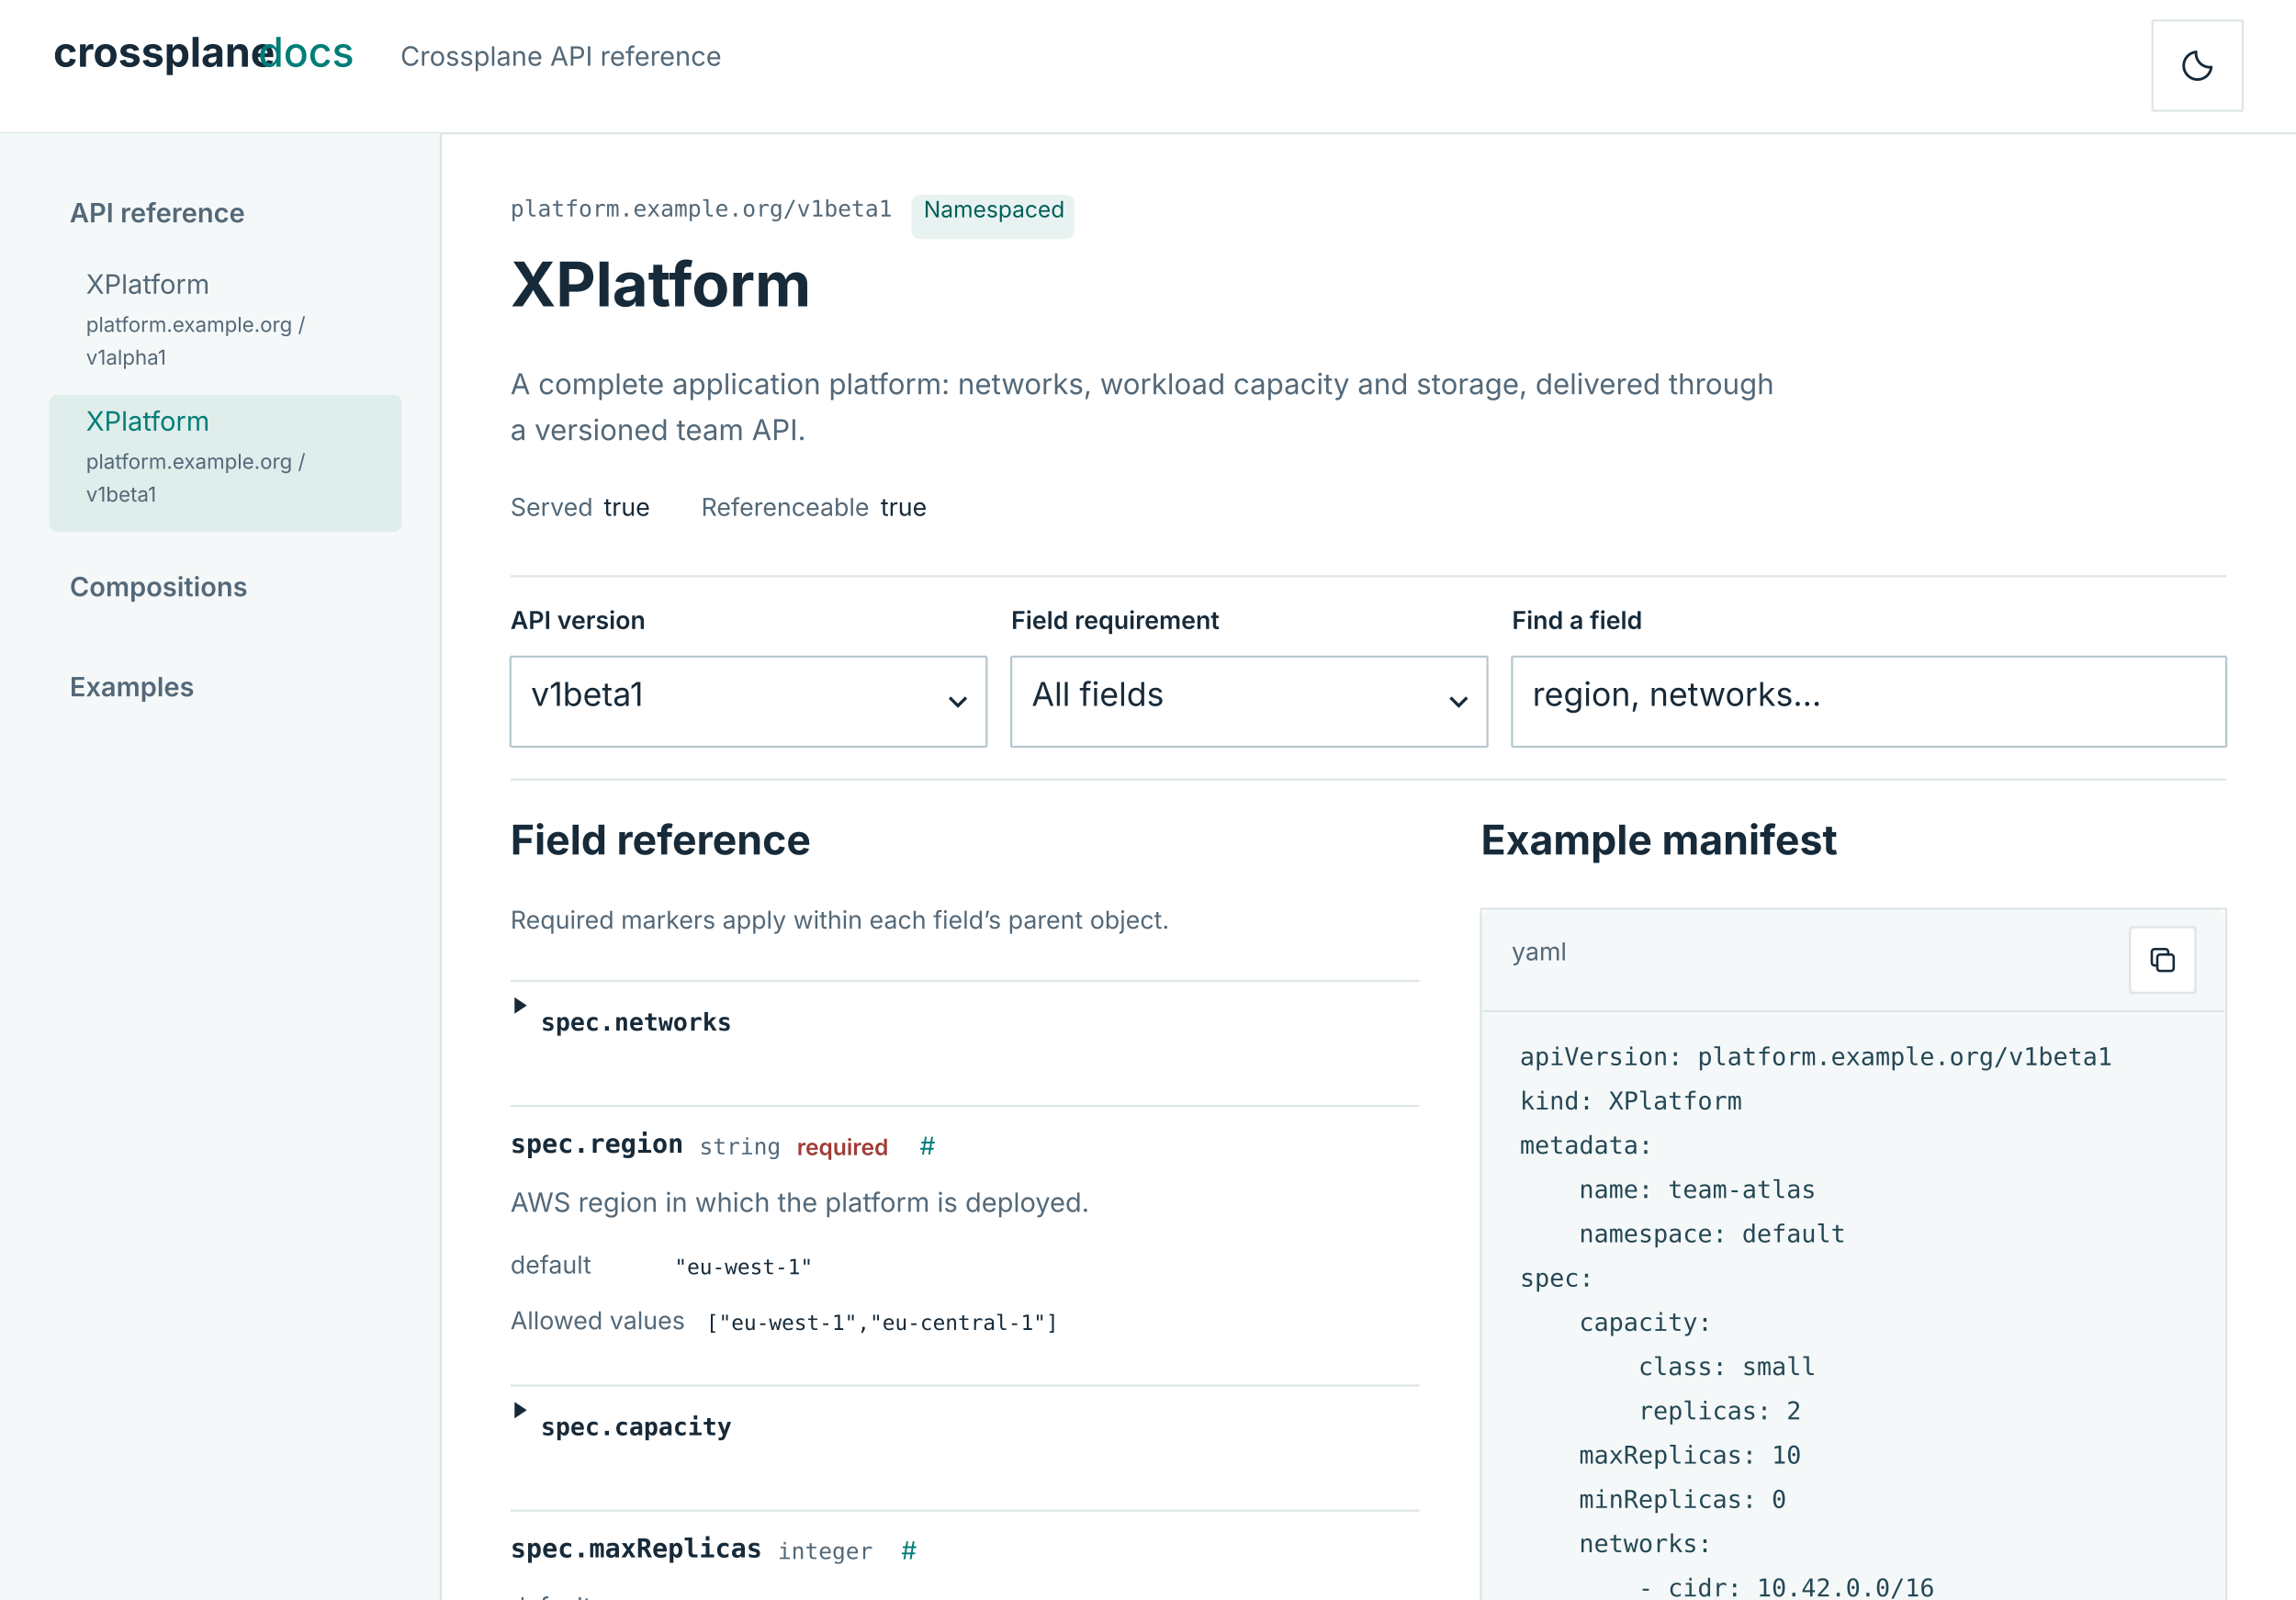
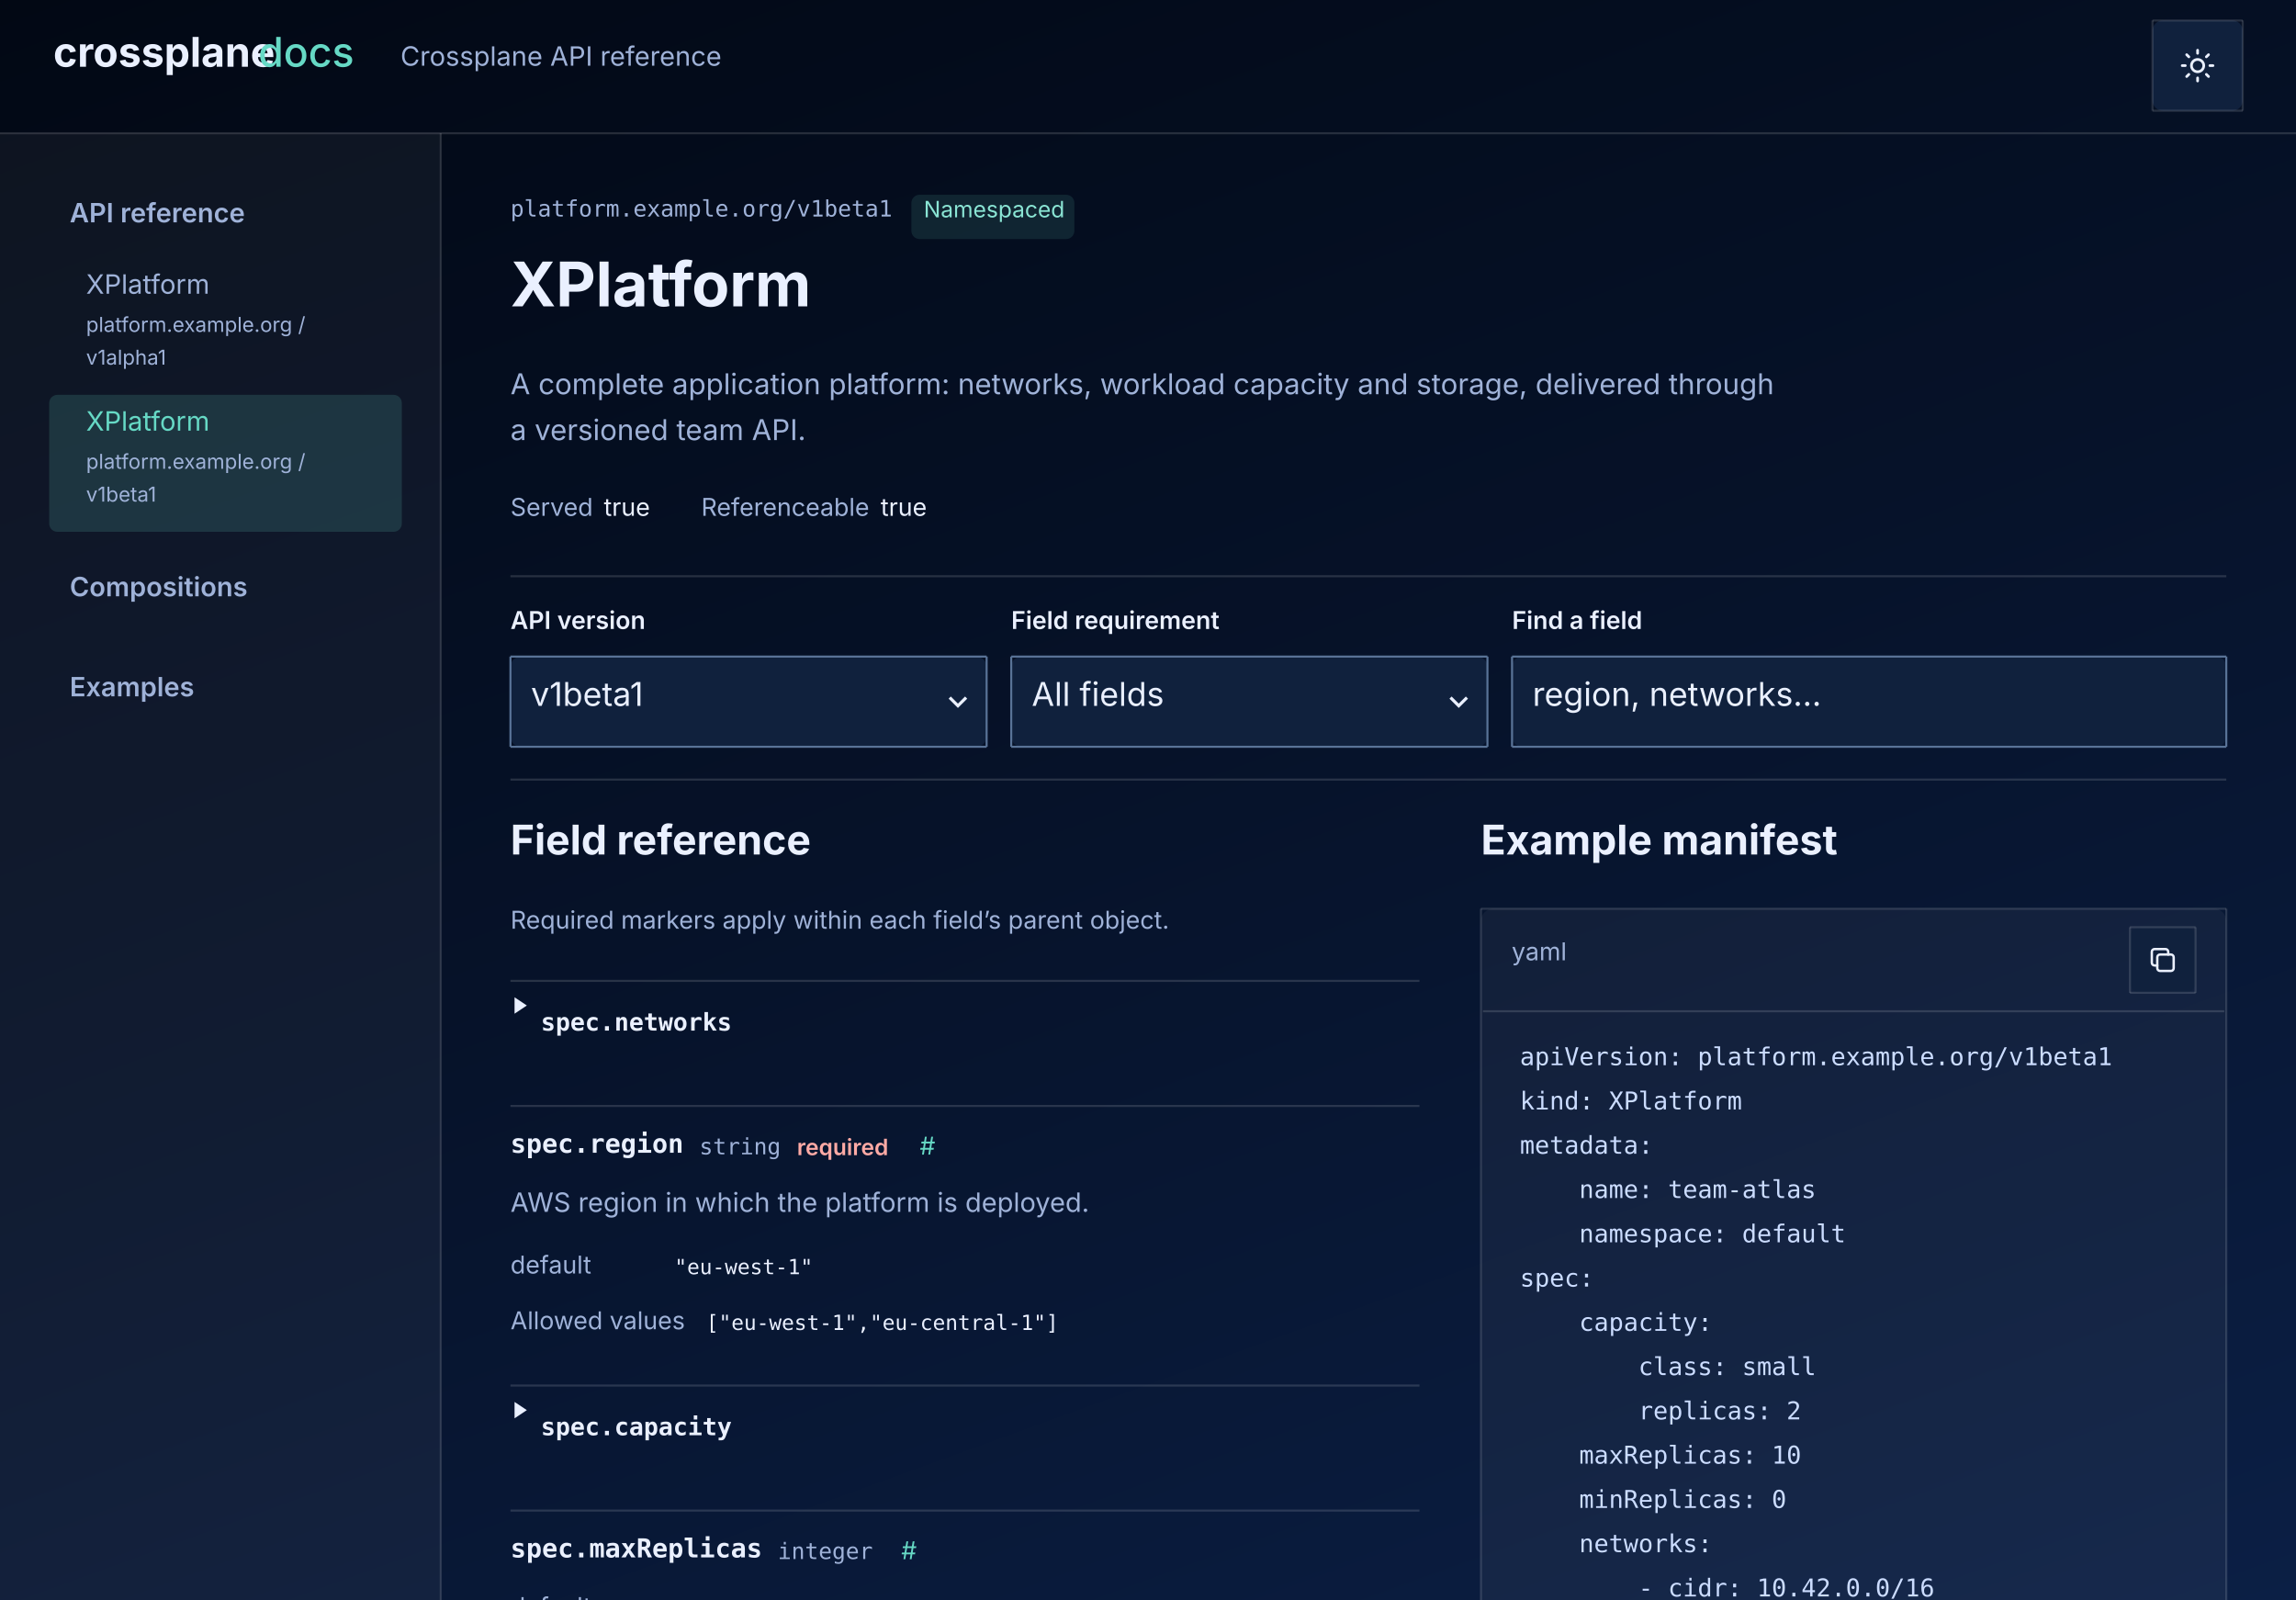
<svg xmlns="http://www.w3.org/2000/svg" xml:space="preserve" width="1120" height="780" viewBox="0 0 1120 780" role="img" aria-labelledby="title description">
  <defs>
    <linearGradient id="midnight" gradientUnits="userSpaceOnUse" x1="369" y1="-135" x2="751" y2="915">
      <stop stop-color="#020814" />
      <stop offset=".48" stop-color="#061229" />
      <stop offset="1" stop-color="#0b1f45" />
    </linearGradient>
  </defs>
-   <style>text{white-space:pre}.dark-preview{display:none}@media(prefers-color-scheme:dark){.light-preview{display:none}.dark-preview{display:inline}}</style>
-   <g class="light-preview">
-     <rect x="0" y="0" width="1120" height="15374.95" rx="0" fill="rgb(255, 255, 255)" />
-     <path d="M0 65L1120 65" stroke="rgb(221, 229, 232)" stroke-width="1" />
-     <text x="26" y="18" fill="rgb(23, 42, 57)" font-family="system-ui, -apple-system, BlinkMacSystemFont, &quot;Segoe UI&quot;, sans-serif" font-size="20px" font-weight="750" dominant-baseline="text-before-edge" textLength="99.97" lengthAdjust="spacingAndGlyphs">crossplane</text>
-     <text x="125.97" y="18" fill="rgb(0, 125, 119)" font-family="system-ui, -apple-system, BlinkMacSystemFont, &quot;Segoe UI&quot;, sans-serif" font-size="20px" font-weight="450" dominant-baseline="text-before-edge" textLength="41.38" lengthAdjust="spacingAndGlyphs">docs</text>
-     <text x="195.34" y="22.59" fill="rgb(83, 104, 120)" font-family="system-ui, -apple-system, BlinkMacSystemFont, &quot;Segoe UI&quot;, sans-serif" font-size="13px" font-weight="400" dominant-baseline="text-before-edge" textLength="153.3" lengthAdjust="spacingAndGlyphs">Crossplane API reference</text>
-     <rect x="1050" y="10" width="44" height="44" rx="5" fill="rgb(255, 255, 255)" />
-     <path d="M1050 10L1094 10" stroke="rgb(221, 229, 232)" stroke-width="1" />
-     <path d="M1094 10L1094 54" stroke="rgb(221, 229, 232)" stroke-width="1" />
-     <path d="M1050 54L1094 54" stroke="rgb(221, 229, 232)" stroke-width="1" />
-     <path d="M1050 10L1050 54" stroke="rgb(221, 229, 232)" stroke-width="1" />
-     <svg x="1063" y="23" width="18" height="18" viewBox="0 0 24 24" fill="none" stroke="rgb(23, 42, 57)" stroke-width="1.75" stroke-linecap="round" stroke-linejoin="round">
-       <path d="M20.9 13a9 9 0 0 1-9.9-9.9A9 9 0 1 0 20.9 13Z" />
-     </svg>
-     <rect x="0" y="65" width="215" height="780" rx="0" fill="rgb(245, 248, 248)" />
-     <path d="M215 65L215 845" stroke="rgb(221, 229, 232)" stroke-width="1" />
-     <text x="34" y="99" fill="rgb(83, 104, 120)" font-family="system-ui, -apple-system, BlinkMacSystemFont, &quot;Segoe UI&quot;, sans-serif" font-size="13px" font-weight="600" dominant-baseline="text-before-edge" textLength="85.75" lengthAdjust="spacingAndGlyphs">API reference</text>
-     <text x="42" y="133.8" fill="rgb(83, 104, 120)" font-family="system-ui, -apple-system, BlinkMacSystemFont, &quot;Segoe UI&quot;, sans-serif" font-size="13px" font-weight="400" dominant-baseline="text-before-edge" textLength="60.69" lengthAdjust="spacingAndGlyphs">XPlatform</text>
-     <text x="42" y="154.59" fill="rgb(83, 104, 120)" font-family="system-ui, -apple-system, BlinkMacSystemFont, &quot;Segoe UI&quot;, sans-serif" font-size="10px" font-weight="400" dominant-baseline="text-before-edge" textLength="108.89" lengthAdjust="spacingAndGlyphs">platform.example.org /</text>
-     <text x="42" y="170.59" fill="rgb(83, 104, 120)" font-family="system-ui, -apple-system, BlinkMacSystemFont, &quot;Segoe UI&quot;, sans-serif" font-size="10px" font-weight="400" dominant-baseline="text-before-edge" textLength="42.66" lengthAdjust="spacingAndGlyphs">v1alpha1</text>
-     <rect x="24" y="192.59" width="172" height="66.8" rx="4" fill="rgb(223, 237, 235)" />
-     <text x="42" y="200.59" fill="rgb(0, 125, 119)" font-family="system-ui, -apple-system, BlinkMacSystemFont, &quot;Segoe UI&quot;, sans-serif" font-size="13px" font-weight="400" dominant-baseline="text-before-edge" textLength="60.69" lengthAdjust="spacingAndGlyphs">XPlatform</text>
-     <text x="42" y="221.39" fill="rgb(83, 104, 120)" font-family="system-ui, -apple-system, BlinkMacSystemFont, &quot;Segoe UI&quot;, sans-serif" font-size="10px" font-weight="400" dominant-baseline="text-before-edge" textLength="108.89" lengthAdjust="spacingAndGlyphs">platform.example.org /</text>
-     <text x="42" y="237.39" fill="rgb(83, 104, 120)" font-family="system-ui, -apple-system, BlinkMacSystemFont, &quot;Segoe UI&quot;, sans-serif" font-size="10px" font-weight="400" dominant-baseline="text-before-edge" textLength="37.53" lengthAdjust="spacingAndGlyphs">v1beta1</text>
-     <text x="34" y="281.39" fill="rgb(83, 104, 120)" font-family="system-ui, -apple-system, BlinkMacSystemFont, &quot;Segoe UI&quot;, sans-serif" font-size="13px" font-weight="600" dominant-baseline="text-before-edge" textLength="86.73" lengthAdjust="spacingAndGlyphs">Compositions</text>
-     <text x="34" y="330.19" fill="rgb(83, 104, 120)" font-family="system-ui, -apple-system, BlinkMacSystemFont, &quot;Segoe UI&quot;, sans-serif" font-size="13px" font-weight="600" dominant-baseline="text-before-edge" textLength="60.45" lengthAdjust="spacingAndGlyphs">Examples</text>
-     <text x="249" y="97.95" fill="rgb(83, 104, 120)" font-family="ui-monospace, SFMono-Regular, Consolas, monospace" font-size="11.05px" font-weight="400" dominant-baseline="text-before-edge" textLength="185.59" lengthAdjust="spacingAndGlyphs">platform.example.org/v1beta1</text>
-     <rect x="444.59" y="95" width="79.48" height="21.59" rx="4" fill="rgb(232, 243, 241)" />
-     <text x="450.59" y="98" fill="rgb(0, 94, 88)" font-family="system-ui, -apple-system, BlinkMacSystemFont, &quot;Segoe UI&quot;, sans-serif" font-size="11px" font-weight="400" dominant-baseline="text-before-edge" textLength="67.48" lengthAdjust="spacingAndGlyphs">Namespaced</text>
-     <text x="249" y="127.59" fill="rgb(23, 42, 57)" font-family="system-ui, -apple-system, BlinkMacSystemFont, &quot;Segoe UI&quot;, sans-serif" font-size="30px" font-weight="650" dominant-baseline="text-before-edge" textLength="145.39" lengthAdjust="spacingAndGlyphs">XPlatform</text>
-     <text x="249" y="182.09" fill="rgb(83, 104, 120)" font-family="system-ui, -apple-system, BlinkMacSystemFont, &quot;Segoe UI&quot;, sans-serif" font-size="14px" font-weight="400" dominant-baseline="text-before-edge" textLength="613.33" lengthAdjust="spacingAndGlyphs">A complete application platform: networks, workload capacity and storage, delivered through</text>
-     <text x="249" y="204.48" fill="rgb(83, 104, 120)" font-family="system-ui, -apple-system, BlinkMacSystemFont, &quot;Segoe UI&quot;, sans-serif" font-size="14px" font-weight="400" dominant-baseline="text-before-edge" textLength="143.33" lengthAdjust="spacingAndGlyphs">a versioned team API.</text>
-     <text x="249" y="242.88" fill="rgb(83, 104, 120)" font-family="system-ui, -apple-system, BlinkMacSystemFont, &quot;Segoe UI&quot;, sans-serif" font-size="12px" font-weight="400" dominant-baseline="text-before-edge" textLength="38.56" lengthAdjust="spacingAndGlyphs">Served</text>
-     <text x="294.56" y="242.88" fill="rgb(23, 42, 57)" font-family="system-ui, -apple-system, BlinkMacSystemFont, &quot;Segoe UI&quot;, sans-serif" font-size="12px" font-weight="400" dominant-baseline="text-before-edge" textLength="23.48" lengthAdjust="spacingAndGlyphs">true</text>
-     <text x="342.05" y="242.88" fill="rgb(83, 104, 120)" font-family="system-ui, -apple-system, BlinkMacSystemFont, &quot;Segoe UI&quot;, sans-serif" font-size="12px" font-weight="400" dominant-baseline="text-before-edge" textLength="80.55" lengthAdjust="spacingAndGlyphs">Referenceable</text>
-     <text x="429.59" y="242.88" fill="rgb(23, 42, 57)" font-family="system-ui, -apple-system, BlinkMacSystemFont, &quot;Segoe UI&quot;, sans-serif" font-size="12px" font-weight="400" dominant-baseline="text-before-edge" textLength="23.48" lengthAdjust="spacingAndGlyphs">true</text>
-     <path d="M249 281.06L1086 281.06" stroke="rgb(221, 229, 232)" stroke-width="1" />
-     <path d="M249 380.25L1086 380.25" stroke="rgb(221, 229, 232)" stroke-width="1" />
-     <text x="249" y="298.06" fill="rgb(23, 42, 57)" font-family="system-ui, -apple-system, BlinkMacSystemFont, &quot;Segoe UI&quot;, sans-serif" font-size="12px" font-weight="600" dominant-baseline="text-before-edge" textLength="66.17" lengthAdjust="spacingAndGlyphs">API version</text>
-     <rect x="249" y="320.25" width="232.28" height="44" rx="5" fill="rgb(255, 255, 255)" />
-     <path d="M249 320.25L481.28 320.25" stroke="rgb(182, 199, 206)" stroke-width="1" />
-     <path d="M481.28 320.25L481.28 364.25" stroke="rgb(182, 199, 206)" stroke-width="1" />
-     <path d="M249 364.25L481.28 364.25" stroke="rgb(182, 199, 206)" stroke-width="1" />
-     <path d="M249 320.25L249 364.25" stroke="rgb(182, 199, 206)" stroke-width="1" />
-     <text x="259" y="332.65" fill="rgb(23, 42, 57)" font-family="system-ui, -apple-system, BlinkMacSystemFont, &quot;Segoe UI&quot;, sans-serif" font-size="16px" font-weight="400" dominant-baseline="text-before-edge">v1beta1</text>
-     <path d="m463.28 340.25 4 4 4-4" fill="none" stroke="rgb(23, 42, 57)" stroke-width="1.5" />
-     <text x="493.28" y="298.06" fill="rgb(23, 42, 57)" font-family="system-ui, -apple-system, BlinkMacSystemFont, &quot;Segoe UI&quot;, sans-serif" font-size="12px" font-weight="600" dominant-baseline="text-before-edge" textLength="104.52" lengthAdjust="spacingAndGlyphs">Field requirement</text>
-     <rect x="493.28" y="320.25" width="232.3" height="44" rx="5" fill="rgb(255, 255, 255)" />
-     <path d="M493.28 320.25L725.58 320.25" stroke="rgb(182, 199, 206)" stroke-width="1" />
-     <path d="M725.58 320.25L725.58 364.25" stroke="rgb(182, 199, 206)" stroke-width="1" />
-     <path d="M493.28 364.25L725.58 364.25" stroke="rgb(182, 199, 206)" stroke-width="1" />
-     <path d="M493.28 320.25L493.28 364.25" stroke="rgb(182, 199, 206)" stroke-width="1" />
-     <text x="503.28" y="332.65" fill="rgb(23, 42, 57)" font-family="system-ui, -apple-system, BlinkMacSystemFont, &quot;Segoe UI&quot;, sans-serif" font-size="16px" font-weight="400" dominant-baseline="text-before-edge">All fields</text>
-     <path d="m707.58 340.25 4 4 4-4" fill="none" stroke="rgb(23, 42, 57)" stroke-width="1.5" />
-     <text x="737.58" y="298.06" fill="rgb(23, 42, 57)" font-family="system-ui, -apple-system, BlinkMacSystemFont, &quot;Segoe UI&quot;, sans-serif" font-size="12px" font-weight="600" dominant-baseline="text-before-edge" textLength="64.06" lengthAdjust="spacingAndGlyphs">Find a field</text>
-     <rect x="737.58" y="320.25" width="348.42" height="44" rx="5" fill="rgb(255, 255, 255)" />
-     <path d="M737.58 320.25L1086 320.25" stroke="rgb(182, 199, 206)" stroke-width="1" />
-     <path d="M1086 320.25L1086 364.25" stroke="rgb(182, 199, 206)" stroke-width="1" />
-     <path d="M737.58 364.25L1086 364.25" stroke="rgb(182, 199, 206)" stroke-width="1" />
-     <path d="M737.58 320.25L737.58 364.25" stroke="rgb(182, 199, 206)" stroke-width="1" />
-     <text x="747.58" y="332.65" fill="rgb(23, 42, 57)" font-family="system-ui, -apple-system, BlinkMacSystemFont, &quot;Segoe UI&quot;, sans-serif" font-size="16px" font-weight="400" dominant-baseline="text-before-edge">region, networks…</text>
-     <text x="249" y="402.25" fill="rgb(23, 42, 57)" font-family="system-ui, -apple-system, BlinkMacSystemFont, &quot;Segoe UI&quot;, sans-serif" font-size="20px" font-weight="700" dominant-baseline="text-before-edge" textLength="144.11" lengthAdjust="spacingAndGlyphs">Field reference</text>
-     <text x="249" y="444.25" fill="rgb(83, 104, 120)" font-family="system-ui, -apple-system, BlinkMacSystemFont, &quot;Segoe UI&quot;, sans-serif" font-size="12px" font-weight="400" dominant-baseline="text-before-edge" textLength="318.91" lengthAdjust="spacingAndGlyphs">Required markers apply within each field’s parent object.</text>
-     <path d="M249 478.44L692.41 478.44" stroke="rgb(221, 229, 232)" stroke-width="1" />
-     <path d="m251 486.44 6 4-6 4z" fill="rgb(23, 42, 57)" />
-     <text x="263.83" y="494.44" fill="rgb(23, 42, 57)" font-family="ui-monospace, SFMono-Regular, Consolas, monospace" font-size="11.9px" font-weight="600" dominant-baseline="text-before-edge" textLength="92.75" lengthAdjust="spacingAndGlyphs">spec.networks</text>
-     <path d="M249 539.44L692.41 539.44" stroke="rgb(221, 229, 232)" stroke-width="1" />
-     <text x="249" y="553.44" fill="rgb(23, 42, 57)" font-family="ui-monospace, SFMono-Regular, Consolas, monospace" font-size="12.75px" font-weight="650" dominant-baseline="text-before-edge" textLength="84.16" lengthAdjust="spacingAndGlyphs">spec.region</text>
-     <text x="341.16" y="555.44" fill="rgb(83, 104, 120)" font-family="ui-monospace, SFMono-Regular, Consolas, monospace" font-size="11px" font-weight="400" dominant-baseline="text-before-edge" textLength="39.61" lengthAdjust="spacingAndGlyphs">string</text>
-     <text x="388.77" y="555.44" fill="rgb(160, 60, 55)" font-family="system-ui, -apple-system, BlinkMacSystemFont, &quot;Segoe UI&quot;, sans-serif" font-size="11px" font-weight="600" dominant-baseline="text-before-edge" textLength="45.89" lengthAdjust="spacingAndGlyphs">required</text>
-     <text x="448.66" y="554.44" fill="rgb(0, 125, 119)" font-family="system-ui, -apple-system, BlinkMacSystemFont, &quot;Segoe UI&quot;, sans-serif" font-size="12px" font-weight="400" dominant-baseline="text-before-edge" textLength="7.77" lengthAdjust="spacingAndGlyphs">#</text>
-     <text x="249" y="581.64" fill="rgb(83, 104, 120)" font-family="system-ui, -apple-system, BlinkMacSystemFont, &quot;Segoe UI&quot;, sans-serif" font-size="13px" font-weight="400" dominant-baseline="text-before-edge" textLength="280.2" lengthAdjust="spacingAndGlyphs">AWS region in which the platform is deployed.</text>
-     <text x="249" y="612.44" fill="rgb(83, 104, 120)" font-family="system-ui, -apple-system, BlinkMacSystemFont, &quot;Segoe UI&quot;, sans-serif" font-size="12px" font-weight="400" dominant-baseline="text-before-edge" textLength="39.86" lengthAdjust="spacingAndGlyphs">default</text>
-     <text x="329" y="614.44" fill="rgb(23, 42, 57)" font-family="ui-monospace, SFMono-Regular, Consolas, monospace" font-size="10.2px" font-weight="400" dominant-baseline="text-before-edge" textLength="67.25" lengthAdjust="spacingAndGlyphs">"eu-west-1"</text>
-     <text x="249" y="639.63" fill="rgb(83, 104, 120)" font-family="system-ui, -apple-system, BlinkMacSystemFont, &quot;Segoe UI&quot;, sans-serif" font-size="12px" font-weight="400" dominant-baseline="text-before-edge" textLength="83.44" lengthAdjust="spacingAndGlyphs">Allowed values</text>
-     <text x="344.44" y="641.63" fill="rgb(23, 42, 57)" font-family="ui-monospace, SFMono-Regular, Consolas, monospace" font-size="10.2px" font-weight="400" dominant-baseline="text-before-edge" textLength="171.16" lengthAdjust="spacingAndGlyphs">["eu-west-1","eu-central-1"]</text>
-     <path d="M249 675.81L692.41 675.81" stroke="rgb(221, 229, 232)" stroke-width="1" />
-     <path d="m251 683.81 6 4-6 4z" fill="rgb(23, 42, 57)" />
-     <text x="263.83" y="691.81" fill="rgb(23, 42, 57)" font-family="ui-monospace, SFMono-Regular, Consolas, monospace" font-size="11.9px" font-weight="600" dominant-baseline="text-before-edge" textLength="92.75" lengthAdjust="spacingAndGlyphs">spec.capacity</text>
-     <path d="M249 736.81L692.41 736.81" stroke="rgb(221, 229, 232)" stroke-width="1" />
-     <text x="249" y="750.81" fill="rgb(23, 42, 57)" font-family="ui-monospace, SFMono-Regular, Consolas, monospace" font-size="12.75px" font-weight="650" dominant-baseline="text-before-edge" textLength="122.41" lengthAdjust="spacingAndGlyphs">spec.maxReplicas</text>
-     <text x="379.41" y="752.81" fill="rgb(83, 104, 120)" font-family="ui-monospace, SFMono-Regular, Consolas, monospace" font-size="11px" font-weight="400" dominant-baseline="text-before-edge" textLength="46.2" lengthAdjust="spacingAndGlyphs">integer</text>
-     <text x="439.61" y="751.81" fill="rgb(0, 125, 119)" font-family="system-ui, -apple-system, BlinkMacSystemFont, &quot;Segoe UI&quot;, sans-serif" font-size="12px" font-weight="400" dominant-baseline="text-before-edge" textLength="7.77" lengthAdjust="spacingAndGlyphs">#</text>
-     <text x="249" y="779.02" fill="rgb(83, 104, 120)" font-family="system-ui, -apple-system, BlinkMacSystemFont, &quot;Segoe UI&quot;, sans-serif" font-size="12px" font-weight="400" dominant-baseline="text-before-edge" textLength="39.86" lengthAdjust="spacingAndGlyphs">default</text>
-     <text x="722.41" y="402.25" fill="rgb(23, 42, 57)" font-family="system-ui, -apple-system, BlinkMacSystemFont, &quot;Segoe UI&quot;, sans-serif" font-size="20px" font-weight="700" dominant-baseline="text-before-edge" textLength="174.05" lengthAdjust="spacingAndGlyphs">Example manifest</text>
-     <rect x="722.41" y="443.25" width="363.59" height="666.03" rx="6" fill="rgb(245, 248, 248)" />
-     <path d="M722.41 443.25L1086 443.25" stroke="rgb(221, 229, 232)" stroke-width="1" />
-     <path d="M1086 443.25L1086 1109.28" stroke="rgb(221, 229, 232)" stroke-width="1" />
-     <path d="M722.41 1109.28L1086 1109.28" stroke="rgb(221, 229, 232)" stroke-width="1" />
-     <path d="M722.41 443.25L722.41 1109.28" stroke="rgb(221, 229, 232)" stroke-width="1" />
-     <path d="M723.41 493.25L1085 493.25" stroke="rgb(221, 229, 232)" stroke-width="1" />
-     <text x="737.41" y="459.66" fill="rgb(83, 104, 120)" font-family="system-ui, -apple-system, BlinkMacSystemFont, &quot;Segoe UI&quot;, sans-serif" font-size="12px" font-weight="400" dominant-baseline="text-before-edge" textLength="27.17" lengthAdjust="spacingAndGlyphs">yaml</text>
-     <rect x="1039" y="452.25" width="32" height="32" rx="5" fill="rgb(255, 255, 255)" />
-     <path d="M1039 452.25L1071 452.25" stroke="rgb(221, 229, 232)" stroke-width="1" />
-     <path d="M1071 452.25L1071 484.25" stroke="rgb(221, 229, 232)" stroke-width="1" />
-     <path d="M1039 484.25L1071 484.25" stroke="rgb(221, 229, 232)" stroke-width="1" />
-     <path d="M1039 452.25L1039 484.25" stroke="rgb(221, 229, 232)" stroke-width="1" />
-     <svg x="1047" y="460.25" width="16" height="16" viewBox="0 0 24 24" fill="none" stroke="rgb(23, 42, 57)" stroke-width="1.75" stroke-linecap="round" stroke-linejoin="round">
-       <rect x="8" y="8" width="12" height="12" rx="2" />
-       <path d="M16 8V6a2 2 0 0 0-2-2H6a2 2 0 0 0-2 2v8a2 2 0 0 0 2 2h2" />
-     </svg>
-     <text x="741.41" y="511.25" fill="rgb(36, 72, 86)" font-family="ui-monospace, SFMono-Regular, Consolas, monospace" font-size="12px" font-weight="400" dominant-baseline="text-before-edge" textLength="288.02" lengthAdjust="spacingAndGlyphs">apiVersion: platform.example.org/v1beta1</text>
-     <text x="741.41" y="532.84" fill="rgb(36, 72, 86)" font-family="ui-monospace, SFMono-Regular, Consolas, monospace" font-size="12px" font-weight="400" dominant-baseline="text-before-edge" textLength="108.02" lengthAdjust="spacingAndGlyphs">kind: XPlatform</text>
-     <text x="741.41" y="554.44" fill="rgb(36, 72, 86)" font-family="ui-monospace, SFMono-Regular, Consolas, monospace" font-size="12px" font-weight="400" dominant-baseline="text-before-edge" textLength="64.81" lengthAdjust="spacingAndGlyphs">metadata:</text>
-     <text x="741.41" y="576.03" fill="rgb(36, 72, 86)" font-family="ui-monospace, SFMono-Regular, Consolas, monospace" font-size="12px" font-weight="400" dominant-baseline="text-before-edge" textLength="144.02" lengthAdjust="spacingAndGlyphs">    name: team-atlas</text>
-     <text x="741.41" y="597.63" fill="rgb(36, 72, 86)" font-family="ui-monospace, SFMono-Regular, Consolas, monospace" font-size="12px" font-weight="400" dominant-baseline="text-before-edge" textLength="158.42" lengthAdjust="spacingAndGlyphs">    namespace: default</text>
-     <text x="741.41" y="619.22" fill="rgb(36, 72, 86)" font-family="ui-monospace, SFMono-Regular, Consolas, monospace" font-size="12px" font-weight="400" dominant-baseline="text-before-edge" textLength="36.02" lengthAdjust="spacingAndGlyphs">spec:</text>
-     <text x="741.41" y="640.81" fill="rgb(36, 72, 86)" font-family="ui-monospace, SFMono-Regular, Consolas, monospace" font-size="12px" font-weight="400" dominant-baseline="text-before-edge" textLength="93.63" lengthAdjust="spacingAndGlyphs">    capacity:</text>
-     <text x="741.41" y="662.41" fill="rgb(36, 72, 86)" font-family="ui-monospace, SFMono-Regular, Consolas, monospace" font-size="12px" font-weight="400" dominant-baseline="text-before-edge" textLength="144.02" lengthAdjust="spacingAndGlyphs">        class: small</text>
-     <text x="741.41" y="684" fill="rgb(36, 72, 86)" font-family="ui-monospace, SFMono-Regular, Consolas, monospace" font-size="12px" font-weight="400" dominant-baseline="text-before-edge" textLength="136.81" lengthAdjust="spacingAndGlyphs">        replicas: 2</text>
-     <text x="741.41" y="705.59" fill="rgb(36, 72, 86)" font-family="ui-monospace, SFMono-Regular, Consolas, monospace" font-size="12px" font-weight="400" dominant-baseline="text-before-edge" textLength="136.83" lengthAdjust="spacingAndGlyphs">    maxReplicas: 10</text>
-     <text x="741.41" y="727.19" fill="rgb(36, 72, 86)" font-family="ui-monospace, SFMono-Regular, Consolas, monospace" font-size="12px" font-weight="400" dominant-baseline="text-before-edge" textLength="129.63" lengthAdjust="spacingAndGlyphs">    minReplicas: 0</text>
-     <text x="741.41" y="748.78" fill="rgb(36, 72, 86)" font-family="ui-monospace, SFMono-Regular, Consolas, monospace" font-size="12px" font-weight="400" dominant-baseline="text-before-edge" textLength="93.63" lengthAdjust="spacingAndGlyphs">    networks:</text>
-     <text x="741.41" y="770.38" fill="rgb(36, 72, 86)" font-family="ui-monospace, SFMono-Regular, Consolas, monospace" font-size="12px" font-weight="400" dominant-baseline="text-before-edge" textLength="201.63" lengthAdjust="spacingAndGlyphs">        - cidr: 10.42.0.0/16</text>
-   </g>
-   <g class="dark-preview">
+   <style>text{white-space:pre}</style>
+   <g>
    <rect x="0" y="0" width="1120" height="15374.95" fill="url(#midnight)" />
    <path d="M0 65L1120 65" stroke="rgba(255, 255, 255, 0.14)" stroke-width="1" />
    <text x="26" y="18" fill="rgb(234, 240, 255)" font-family="system-ui, -apple-system, BlinkMacSystemFont, &quot;Segoe UI&quot;, sans-serif" font-size="20px" font-weight="750" dominant-baseline="text-before-edge" textLength="99.97" lengthAdjust="spacingAndGlyphs">crossplane</text>
    <text x="125.97" y="18" fill="rgb(102, 217, 197)" font-family="system-ui, -apple-system, BlinkMacSystemFont, &quot;Segoe UI&quot;, sans-serif" font-size="20px" font-weight="450" dominant-baseline="text-before-edge" textLength="41.38" lengthAdjust="spacingAndGlyphs">docs</text>
    <text x="195.34" y="22.59" fill="rgb(159, 178, 216)" font-family="system-ui, -apple-system, BlinkMacSystemFont, &quot;Segoe UI&quot;, sans-serif" font-size="13px" font-weight="400" dominant-baseline="text-before-edge" textLength="153.3" lengthAdjust="spacingAndGlyphs">Crossplane API reference</text>
    <rect x="1050" y="10" width="44" height="44" rx="5" fill="rgb(16, 33, 61)" />
    <path d="M1050 10L1094 10" stroke="rgba(255, 255, 255, 0.14)" stroke-width="1" />
    <path d="M1094 10L1094 54" stroke="rgba(255, 255, 255, 0.14)" stroke-width="1" />
    <path d="M1050 54L1094 54" stroke="rgba(255, 255, 255, 0.14)" stroke-width="1" />
    <path d="M1050 10L1050 54" stroke="rgba(255, 255, 255, 0.14)" stroke-width="1" />
    <svg x="1063" y="23" width="18" height="18" viewBox="0 0 24 24" fill="none" stroke="rgb(234, 240, 255)" stroke-width="1.75" stroke-linecap="round" stroke-linejoin="round">
      <circle cx="12" cy="12" r="4" />
      <path d="M12 2v2m0 16v2M2 12h2m16 0h2M4.9 4.9l1.4 1.4m11.4 11.4 1.4 1.4m0-14.2-1.4 1.4M6.3 17.7l-1.4 1.4" />
    </svg>
    <rect x="0" y="65" width="215" height="780" rx="0" fill="rgba(255, 255, 255, 0.043)" />
    <path d="M215 65L215 845" stroke="rgba(255, 255, 255, 0.14)" stroke-width="1" />
    <text x="34" y="99" fill="rgb(159, 178, 216)" font-family="system-ui, -apple-system, BlinkMacSystemFont, &quot;Segoe UI&quot;, sans-serif" font-size="13px" font-weight="600" dominant-baseline="text-before-edge" textLength="85.75" lengthAdjust="spacingAndGlyphs">API reference</text>
    <text x="42" y="133.8" fill="rgb(159, 178, 216)" font-family="system-ui, -apple-system, BlinkMacSystemFont, &quot;Segoe UI&quot;, sans-serif" font-size="13px" font-weight="400" dominant-baseline="text-before-edge" textLength="60.69" lengthAdjust="spacingAndGlyphs">XPlatform</text>
    <text x="42" y="154.59" fill="rgb(159, 178, 216)" font-family="system-ui, -apple-system, BlinkMacSystemFont, &quot;Segoe UI&quot;, sans-serif" font-size="10px" font-weight="400" dominant-baseline="text-before-edge" textLength="108.89" lengthAdjust="spacingAndGlyphs">platform.example.org /</text>
    <text x="42" y="170.59" fill="rgb(159, 178, 216)" font-family="system-ui, -apple-system, BlinkMacSystemFont, &quot;Segoe UI&quot;, sans-serif" font-size="10px" font-weight="400" dominant-baseline="text-before-edge" textLength="42.66" lengthAdjust="spacingAndGlyphs">v1alpha1</text>
    <rect x="24" y="192.59" width="172" height="66.8" rx="4" fill="rgba(102, 217, 197, 0.16)" />
    <text x="42" y="200.59" fill="rgb(102, 217, 197)" font-family="system-ui, -apple-system, BlinkMacSystemFont, &quot;Segoe UI&quot;, sans-serif" font-size="13px" font-weight="400" dominant-baseline="text-before-edge" textLength="60.69" lengthAdjust="spacingAndGlyphs">XPlatform</text>
    <text x="42" y="221.39" fill="rgb(159, 178, 216)" font-family="system-ui, -apple-system, BlinkMacSystemFont, &quot;Segoe UI&quot;, sans-serif" font-size="10px" font-weight="400" dominant-baseline="text-before-edge" textLength="108.89" lengthAdjust="spacingAndGlyphs">platform.example.org /</text>
    <text x="42" y="237.39" fill="rgb(159, 178, 216)" font-family="system-ui, -apple-system, BlinkMacSystemFont, &quot;Segoe UI&quot;, sans-serif" font-size="10px" font-weight="400" dominant-baseline="text-before-edge" textLength="37.53" lengthAdjust="spacingAndGlyphs">v1beta1</text>
    <text x="34" y="281.39" fill="rgb(159, 178, 216)" font-family="system-ui, -apple-system, BlinkMacSystemFont, &quot;Segoe UI&quot;, sans-serif" font-size="13px" font-weight="600" dominant-baseline="text-before-edge" textLength="86.73" lengthAdjust="spacingAndGlyphs">Compositions</text>
    <text x="34" y="330.19" fill="rgb(159, 178, 216)" font-family="system-ui, -apple-system, BlinkMacSystemFont, &quot;Segoe UI&quot;, sans-serif" font-size="13px" font-weight="600" dominant-baseline="text-before-edge" textLength="60.45" lengthAdjust="spacingAndGlyphs">Examples</text>
    <text x="249" y="97.95" fill="rgb(159, 178, 216)" font-family="ui-monospace, SFMono-Regular, Consolas, monospace" font-size="11.05px" font-weight="400" dominant-baseline="text-before-edge" textLength="185.59" lengthAdjust="spacingAndGlyphs">platform.example.org/v1beta1</text>
    <rect x="444.59" y="95" width="79.48" height="21.59" rx="4" fill="rgba(102, 217, 197, 0.12)" />
    <text x="450.59" y="98" fill="rgb(138, 229, 212)" font-family="system-ui, -apple-system, BlinkMacSystemFont, &quot;Segoe UI&quot;, sans-serif" font-size="11px" font-weight="400" dominant-baseline="text-before-edge" textLength="67.48" lengthAdjust="spacingAndGlyphs">Namespaced</text>
    <text x="249" y="127.59" fill="rgb(234, 240, 255)" font-family="system-ui, -apple-system, BlinkMacSystemFont, &quot;Segoe UI&quot;, sans-serif" font-size="30px" font-weight="650" dominant-baseline="text-before-edge" textLength="145.39" lengthAdjust="spacingAndGlyphs">XPlatform</text>
    <text x="249" y="182.09" fill="rgb(159, 178, 216)" font-family="system-ui, -apple-system, BlinkMacSystemFont, &quot;Segoe UI&quot;, sans-serif" font-size="14px" font-weight="400" dominant-baseline="text-before-edge" textLength="613.33" lengthAdjust="spacingAndGlyphs">A complete application platform: networks, workload capacity and storage, delivered through</text>
    <text x="249" y="204.48" fill="rgb(159, 178, 216)" font-family="system-ui, -apple-system, BlinkMacSystemFont, &quot;Segoe UI&quot;, sans-serif" font-size="14px" font-weight="400" dominant-baseline="text-before-edge" textLength="143.33" lengthAdjust="spacingAndGlyphs">a versioned team API.</text>
    <text x="249" y="242.88" fill="rgb(159, 178, 216)" font-family="system-ui, -apple-system, BlinkMacSystemFont, &quot;Segoe UI&quot;, sans-serif" font-size="12px" font-weight="400" dominant-baseline="text-before-edge" textLength="38.56" lengthAdjust="spacingAndGlyphs">Served</text>
    <text x="294.56" y="242.88" fill="rgb(234, 240, 255)" font-family="system-ui, -apple-system, BlinkMacSystemFont, &quot;Segoe UI&quot;, sans-serif" font-size="12px" font-weight="400" dominant-baseline="text-before-edge" textLength="23.48" lengthAdjust="spacingAndGlyphs">true</text>
    <text x="342.05" y="242.88" fill="rgb(159, 178, 216)" font-family="system-ui, -apple-system, BlinkMacSystemFont, &quot;Segoe UI&quot;, sans-serif" font-size="12px" font-weight="400" dominant-baseline="text-before-edge" textLength="80.55" lengthAdjust="spacingAndGlyphs">Referenceable</text>
    <text x="429.59" y="242.88" fill="rgb(234, 240, 255)" font-family="system-ui, -apple-system, BlinkMacSystemFont, &quot;Segoe UI&quot;, sans-serif" font-size="12px" font-weight="400" dominant-baseline="text-before-edge" textLength="23.48" lengthAdjust="spacingAndGlyphs">true</text>
    <path d="M249 281.06L1086 281.06" stroke="rgba(255, 255, 255, 0.14)" stroke-width="1" />
    <path d="M249 380.25L1086 380.25" stroke="rgba(255, 255, 255, 0.14)" stroke-width="1" />
    <text x="249" y="298.06" fill="rgb(234, 240, 255)" font-family="system-ui, -apple-system, BlinkMacSystemFont, &quot;Segoe UI&quot;, sans-serif" font-size="12px" font-weight="600" dominant-baseline="text-before-edge" textLength="66.17" lengthAdjust="spacingAndGlyphs">API version</text>
    <rect x="249" y="320.25" width="232.28" height="44" rx="5" fill="rgb(16, 33, 61)" />
    <path d="M249 320.25L481.28 320.25" stroke="rgb(89, 115, 151)" stroke-width="1" />
    <path d="M481.28 320.25L481.28 364.25" stroke="rgb(89, 115, 151)" stroke-width="1" />
    <path d="M249 364.25L481.28 364.25" stroke="rgb(89, 115, 151)" stroke-width="1" />
    <path d="M249 320.25L249 364.25" stroke="rgb(89, 115, 151)" stroke-width="1" />
    <text x="259" y="332.65" fill="rgb(234, 240, 255)" font-family="system-ui, -apple-system, BlinkMacSystemFont, &quot;Segoe UI&quot;, sans-serif" font-size="16px" font-weight="400" dominant-baseline="text-before-edge">v1beta1</text>
    <path d="m463.28 340.25 4 4 4-4" fill="none" stroke="rgb(234, 240, 255)" stroke-width="1.5" />
    <text x="493.28" y="298.06" fill="rgb(234, 240, 255)" font-family="system-ui, -apple-system, BlinkMacSystemFont, &quot;Segoe UI&quot;, sans-serif" font-size="12px" font-weight="600" dominant-baseline="text-before-edge" textLength="104.52" lengthAdjust="spacingAndGlyphs">Field requirement</text>
    <rect x="493.28" y="320.25" width="232.3" height="44" rx="5" fill="rgb(16, 33, 61)" />
    <path d="M493.28 320.25L725.58 320.25" stroke="rgb(89, 115, 151)" stroke-width="1" />
    <path d="M725.58 320.25L725.58 364.25" stroke="rgb(89, 115, 151)" stroke-width="1" />
    <path d="M493.28 364.25L725.58 364.25" stroke="rgb(89, 115, 151)" stroke-width="1" />
    <path d="M493.28 320.25L493.28 364.25" stroke="rgb(89, 115, 151)" stroke-width="1" />
    <text x="503.28" y="332.65" fill="rgb(234, 240, 255)" font-family="system-ui, -apple-system, BlinkMacSystemFont, &quot;Segoe UI&quot;, sans-serif" font-size="16px" font-weight="400" dominant-baseline="text-before-edge">All fields</text>
    <path d="m707.58 340.25 4 4 4-4" fill="none" stroke="rgb(234, 240, 255)" stroke-width="1.5" />
    <text x="737.58" y="298.06" fill="rgb(234, 240, 255)" font-family="system-ui, -apple-system, BlinkMacSystemFont, &quot;Segoe UI&quot;, sans-serif" font-size="12px" font-weight="600" dominant-baseline="text-before-edge" textLength="64.06" lengthAdjust="spacingAndGlyphs">Find a field</text>
    <rect x="737.58" y="320.25" width="348.42" height="44" rx="5" fill="rgb(16, 33, 61)" />
    <path d="M737.58 320.25L1086 320.25" stroke="rgb(89, 115, 151)" stroke-width="1" />
    <path d="M1086 320.25L1086 364.25" stroke="rgb(89, 115, 151)" stroke-width="1" />
    <path d="M737.58 364.25L1086 364.25" stroke="rgb(89, 115, 151)" stroke-width="1" />
    <path d="M737.58 320.25L737.58 364.25" stroke="rgb(89, 115, 151)" stroke-width="1" />
    <text x="747.58" y="332.65" fill="rgb(234, 240, 255)" font-family="system-ui, -apple-system, BlinkMacSystemFont, &quot;Segoe UI&quot;, sans-serif" font-size="16px" font-weight="400" dominant-baseline="text-before-edge">region, networks…</text>
    <text x="249" y="402.25" fill="rgb(234, 240, 255)" font-family="system-ui, -apple-system, BlinkMacSystemFont, &quot;Segoe UI&quot;, sans-serif" font-size="20px" font-weight="700" dominant-baseline="text-before-edge" textLength="144.11" lengthAdjust="spacingAndGlyphs">Field reference</text>
    <text x="249" y="444.25" fill="rgb(159, 178, 216)" font-family="system-ui, -apple-system, BlinkMacSystemFont, &quot;Segoe UI&quot;, sans-serif" font-size="12px" font-weight="400" dominant-baseline="text-before-edge" textLength="318.91" lengthAdjust="spacingAndGlyphs">Required markers apply within each field’s parent object.</text>
    <path d="M249 478.44L692.41 478.44" stroke="rgba(255, 255, 255, 0.14)" stroke-width="1" />
    <path d="m251 486.44 6 4-6 4z" fill="rgb(234, 240, 255)" />
    <text x="263.83" y="494.44" fill="rgb(234, 240, 255)" font-family="ui-monospace, SFMono-Regular, Consolas, monospace" font-size="11.9px" font-weight="600" dominant-baseline="text-before-edge" textLength="92.75" lengthAdjust="spacingAndGlyphs">spec.networks</text>
    <path d="M249 539.44L692.41 539.44" stroke="rgba(255, 255, 255, 0.14)" stroke-width="1" />
    <text x="249" y="553.44" fill="rgb(234, 240, 255)" font-family="ui-monospace, SFMono-Regular, Consolas, monospace" font-size="12.75px" font-weight="650" dominant-baseline="text-before-edge" textLength="84.16" lengthAdjust="spacingAndGlyphs">spec.region</text>
    <text x="341.16" y="555.44" fill="rgb(159, 178, 216)" font-family="ui-monospace, SFMono-Regular, Consolas, monospace" font-size="11px" font-weight="400" dominant-baseline="text-before-edge" textLength="39.61" lengthAdjust="spacingAndGlyphs">string</text>
    <text x="388.77" y="555.44" fill="rgb(255, 170, 165)" font-family="system-ui, -apple-system, BlinkMacSystemFont, &quot;Segoe UI&quot;, sans-serif" font-size="11px" font-weight="600" dominant-baseline="text-before-edge" textLength="45.89" lengthAdjust="spacingAndGlyphs">required</text>
    <text x="448.66" y="554.44" fill="rgb(102, 217, 197)" font-family="system-ui, -apple-system, BlinkMacSystemFont, &quot;Segoe UI&quot;, sans-serif" font-size="12px" font-weight="400" dominant-baseline="text-before-edge" textLength="7.77" lengthAdjust="spacingAndGlyphs">#</text>
    <text x="249" y="581.64" fill="rgb(159, 178, 216)" font-family="system-ui, -apple-system, BlinkMacSystemFont, &quot;Segoe UI&quot;, sans-serif" font-size="13px" font-weight="400" dominant-baseline="text-before-edge" textLength="280.2" lengthAdjust="spacingAndGlyphs">AWS region in which the platform is deployed.</text>
    <text x="249" y="612.44" fill="rgb(159, 178, 216)" font-family="system-ui, -apple-system, BlinkMacSystemFont, &quot;Segoe UI&quot;, sans-serif" font-size="12px" font-weight="400" dominant-baseline="text-before-edge" textLength="39.86" lengthAdjust="spacingAndGlyphs">default</text>
    <text x="329" y="614.44" fill="rgb(234, 240, 255)" font-family="ui-monospace, SFMono-Regular, Consolas, monospace" font-size="10.2px" font-weight="400" dominant-baseline="text-before-edge" textLength="67.25" lengthAdjust="spacingAndGlyphs">"eu-west-1"</text>
    <text x="249" y="639.63" fill="rgb(159, 178, 216)" font-family="system-ui, -apple-system, BlinkMacSystemFont, &quot;Segoe UI&quot;, sans-serif" font-size="12px" font-weight="400" dominant-baseline="text-before-edge" textLength="83.44" lengthAdjust="spacingAndGlyphs">Allowed values</text>
    <text x="344.44" y="641.63" fill="rgb(234, 240, 255)" font-family="ui-monospace, SFMono-Regular, Consolas, monospace" font-size="10.2px" font-weight="400" dominant-baseline="text-before-edge" textLength="171.16" lengthAdjust="spacingAndGlyphs">["eu-west-1","eu-central-1"]</text>
    <path d="M249 675.81L692.41 675.81" stroke="rgba(255, 255, 255, 0.14)" stroke-width="1" />
    <path d="m251 683.81 6 4-6 4z" fill="rgb(234, 240, 255)" />
    <text x="263.83" y="691.81" fill="rgb(234, 240, 255)" font-family="ui-monospace, SFMono-Regular, Consolas, monospace" font-size="11.9px" font-weight="600" dominant-baseline="text-before-edge" textLength="92.75" lengthAdjust="spacingAndGlyphs">spec.capacity</text>
    <path d="M249 736.81L692.41 736.81" stroke="rgba(255, 255, 255, 0.14)" stroke-width="1" />
    <text x="249" y="750.81" fill="rgb(234, 240, 255)" font-family="ui-monospace, SFMono-Regular, Consolas, monospace" font-size="12.75px" font-weight="650" dominant-baseline="text-before-edge" textLength="122.41" lengthAdjust="spacingAndGlyphs">spec.maxReplicas</text>
    <text x="379.41" y="752.81" fill="rgb(159, 178, 216)" font-family="ui-monospace, SFMono-Regular, Consolas, monospace" font-size="11px" font-weight="400" dominant-baseline="text-before-edge" textLength="46.2" lengthAdjust="spacingAndGlyphs">integer</text>
    <text x="439.61" y="751.81" fill="rgb(102, 217, 197)" font-family="system-ui, -apple-system, BlinkMacSystemFont, &quot;Segoe UI&quot;, sans-serif" font-size="12px" font-weight="400" dominant-baseline="text-before-edge" textLength="7.77" lengthAdjust="spacingAndGlyphs">#</text>
    <text x="249" y="779.02" fill="rgb(159, 178, 216)" font-family="system-ui, -apple-system, BlinkMacSystemFont, &quot;Segoe UI&quot;, sans-serif" font-size="12px" font-weight="400" dominant-baseline="text-before-edge" textLength="39.86" lengthAdjust="spacingAndGlyphs">default</text>
    <text x="722.41" y="402.25" fill="rgb(234, 240, 255)" font-family="system-ui, -apple-system, BlinkMacSystemFont, &quot;Segoe UI&quot;, sans-serif" font-size="20px" font-weight="700" dominant-baseline="text-before-edge" textLength="174.05" lengthAdjust="spacingAndGlyphs">Example manifest</text>
    <rect x="722.41" y="443.25" width="363.59" height="666.03" rx="6" fill="rgba(255, 255, 255, 0.043)" />
    <path d="M722.41 443.25L1086 443.25" stroke="rgba(255, 255, 255, 0.14)" stroke-width="1" />
    <path d="M1086 443.25L1086 1109.28" stroke="rgba(255, 255, 255, 0.14)" stroke-width="1" />
    <path d="M722.41 1109.28L1086 1109.28" stroke="rgba(255, 255, 255, 0.14)" stroke-width="1" />
    <path d="M722.41 443.25L722.41 1109.28" stroke="rgba(255, 255, 255, 0.14)" stroke-width="1" />
    <path d="M723.41 493.25L1085 493.25" stroke="rgba(255, 255, 255, 0.14)" stroke-width="1" />
    <text x="737.41" y="459.66" fill="rgb(159, 178, 216)" font-family="system-ui, -apple-system, BlinkMacSystemFont, &quot;Segoe UI&quot;, sans-serif" font-size="12px" font-weight="400" dominant-baseline="text-before-edge" textLength="27.17" lengthAdjust="spacingAndGlyphs">yaml</text>
    <rect x="1039" y="452.25" width="32" height="32" rx="5" fill="rgb(16, 33, 61)" />
    <path d="M1039 452.25L1071 452.25" stroke="rgba(255, 255, 255, 0.14)" stroke-width="1" />
    <path d="M1071 452.25L1071 484.25" stroke="rgba(255, 255, 255, 0.14)" stroke-width="1" />
    <path d="M1039 484.25L1071 484.25" stroke="rgba(255, 255, 255, 0.14)" stroke-width="1" />
    <path d="M1039 452.25L1039 484.25" stroke="rgba(255, 255, 255, 0.14)" stroke-width="1" />
    <svg x="1047" y="460.25" width="16" height="16" viewBox="0 0 24 24" fill="none" stroke="rgb(234, 240, 255)" stroke-width="1.75" stroke-linecap="round" stroke-linejoin="round">
      <rect x="8" y="8" width="12" height="12" rx="2" />
      <path d="M16 8V6a2 2 0 0 0-2-2H6a2 2 0 0 0-2 2v8a2 2 0 0 0 2 2h2" />
    </svg>
    <text x="741.41" y="511.25" fill="rgb(203, 220, 255)" font-family="ui-monospace, SFMono-Regular, Consolas, monospace" font-size="12px" font-weight="400" dominant-baseline="text-before-edge" textLength="288.02" lengthAdjust="spacingAndGlyphs">apiVersion: platform.example.org/v1beta1</text>
    <text x="741.41" y="532.84" fill="rgb(203, 220, 255)" font-family="ui-monospace, SFMono-Regular, Consolas, monospace" font-size="12px" font-weight="400" dominant-baseline="text-before-edge" textLength="108.02" lengthAdjust="spacingAndGlyphs">kind: XPlatform</text>
    <text x="741.41" y="554.44" fill="rgb(203, 220, 255)" font-family="ui-monospace, SFMono-Regular, Consolas, monospace" font-size="12px" font-weight="400" dominant-baseline="text-before-edge" textLength="64.81" lengthAdjust="spacingAndGlyphs">metadata:</text>
    <text x="741.41" y="576.03" fill="rgb(203, 220, 255)" font-family="ui-monospace, SFMono-Regular, Consolas, monospace" font-size="12px" font-weight="400" dominant-baseline="text-before-edge" textLength="144.02" lengthAdjust="spacingAndGlyphs">    name: team-atlas</text>
    <text x="741.41" y="597.63" fill="rgb(203, 220, 255)" font-family="ui-monospace, SFMono-Regular, Consolas, monospace" font-size="12px" font-weight="400" dominant-baseline="text-before-edge" textLength="158.42" lengthAdjust="spacingAndGlyphs">    namespace: default</text>
    <text x="741.41" y="619.22" fill="rgb(203, 220, 255)" font-family="ui-monospace, SFMono-Regular, Consolas, monospace" font-size="12px" font-weight="400" dominant-baseline="text-before-edge" textLength="36.02" lengthAdjust="spacingAndGlyphs">spec:</text>
    <text x="741.41" y="640.81" fill="rgb(203, 220, 255)" font-family="ui-monospace, SFMono-Regular, Consolas, monospace" font-size="12px" font-weight="400" dominant-baseline="text-before-edge" textLength="93.63" lengthAdjust="spacingAndGlyphs">    capacity:</text>
    <text x="741.41" y="662.41" fill="rgb(203, 220, 255)" font-family="ui-monospace, SFMono-Regular, Consolas, monospace" font-size="12px" font-weight="400" dominant-baseline="text-before-edge" textLength="144.02" lengthAdjust="spacingAndGlyphs">        class: small</text>
    <text x="741.41" y="684" fill="rgb(203, 220, 255)" font-family="ui-monospace, SFMono-Regular, Consolas, monospace" font-size="12px" font-weight="400" dominant-baseline="text-before-edge" textLength="136.81" lengthAdjust="spacingAndGlyphs">        replicas: 2</text>
    <text x="741.41" y="705.59" fill="rgb(203, 220, 255)" font-family="ui-monospace, SFMono-Regular, Consolas, monospace" font-size="12px" font-weight="400" dominant-baseline="text-before-edge" textLength="136.83" lengthAdjust="spacingAndGlyphs">    maxReplicas: 10</text>
    <text x="741.41" y="727.19" fill="rgb(203, 220, 255)" font-family="ui-monospace, SFMono-Regular, Consolas, monospace" font-size="12px" font-weight="400" dominant-baseline="text-before-edge" textLength="129.63" lengthAdjust="spacingAndGlyphs">    minReplicas: 0</text>
    <text x="741.41" y="748.78" fill="rgb(203, 220, 255)" font-family="ui-monospace, SFMono-Regular, Consolas, monospace" font-size="12px" font-weight="400" dominant-baseline="text-before-edge" textLength="93.63" lengthAdjust="spacingAndGlyphs">    networks:</text>
    <text x="741.41" y="770.38" fill="rgb(203, 220, 255)" font-family="ui-monospace, SFMono-Regular, Consolas, monospace" font-size="12px" font-weight="400" dominant-baseline="text-before-edge" textLength="201.63" lengthAdjust="spacingAndGlyphs">        - cidr: 10.42.0.0/16</text>
  </g>
</svg>
